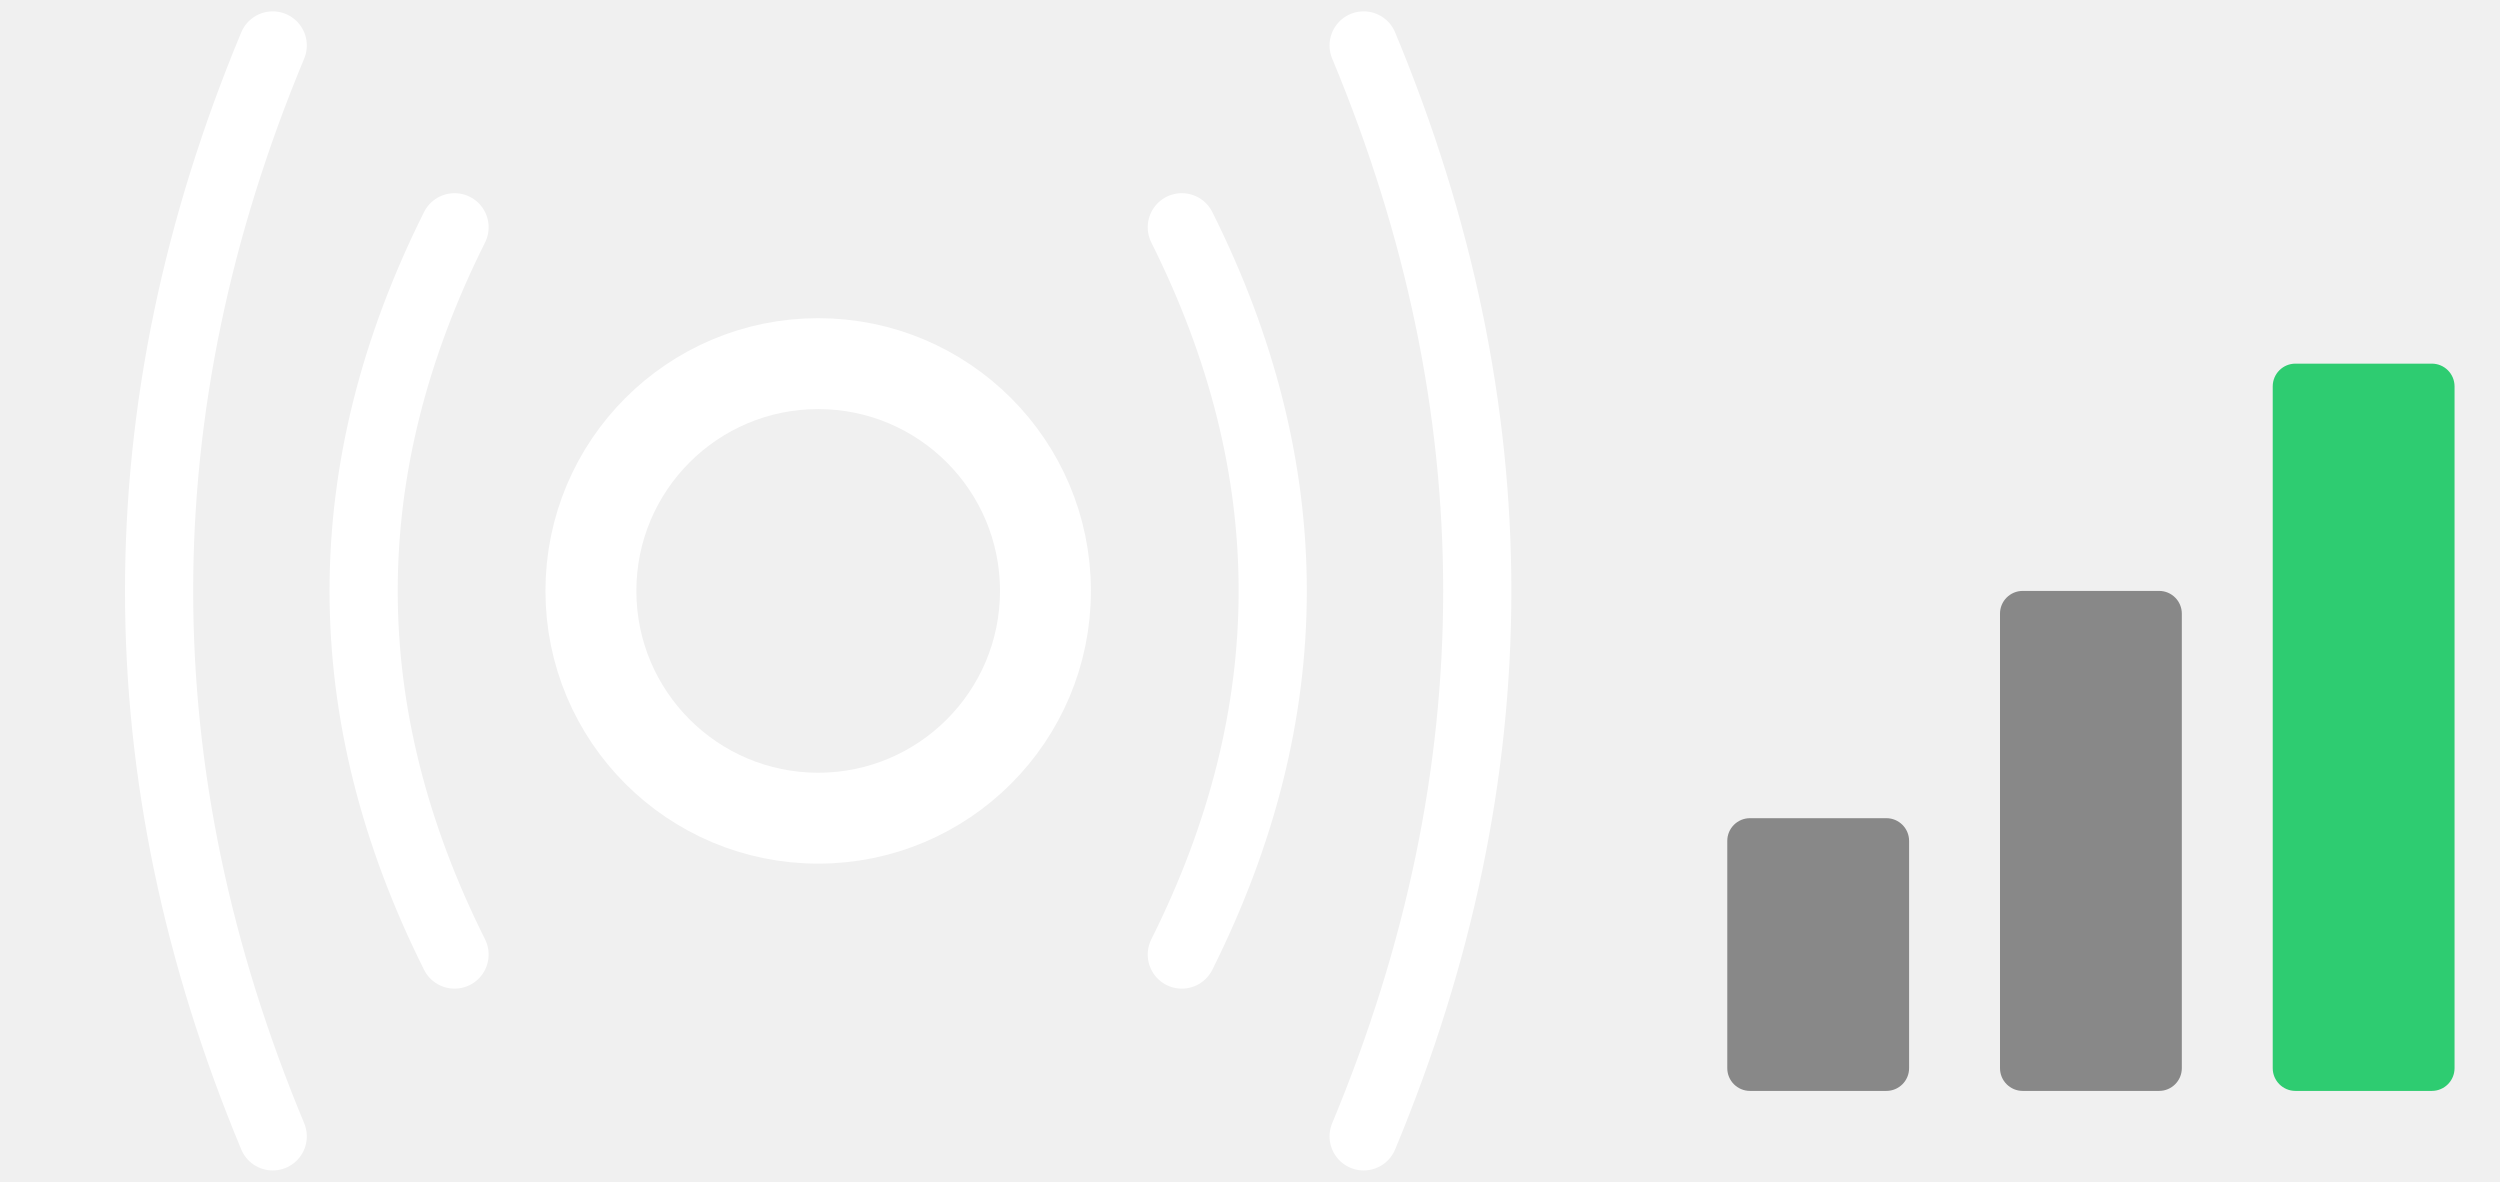
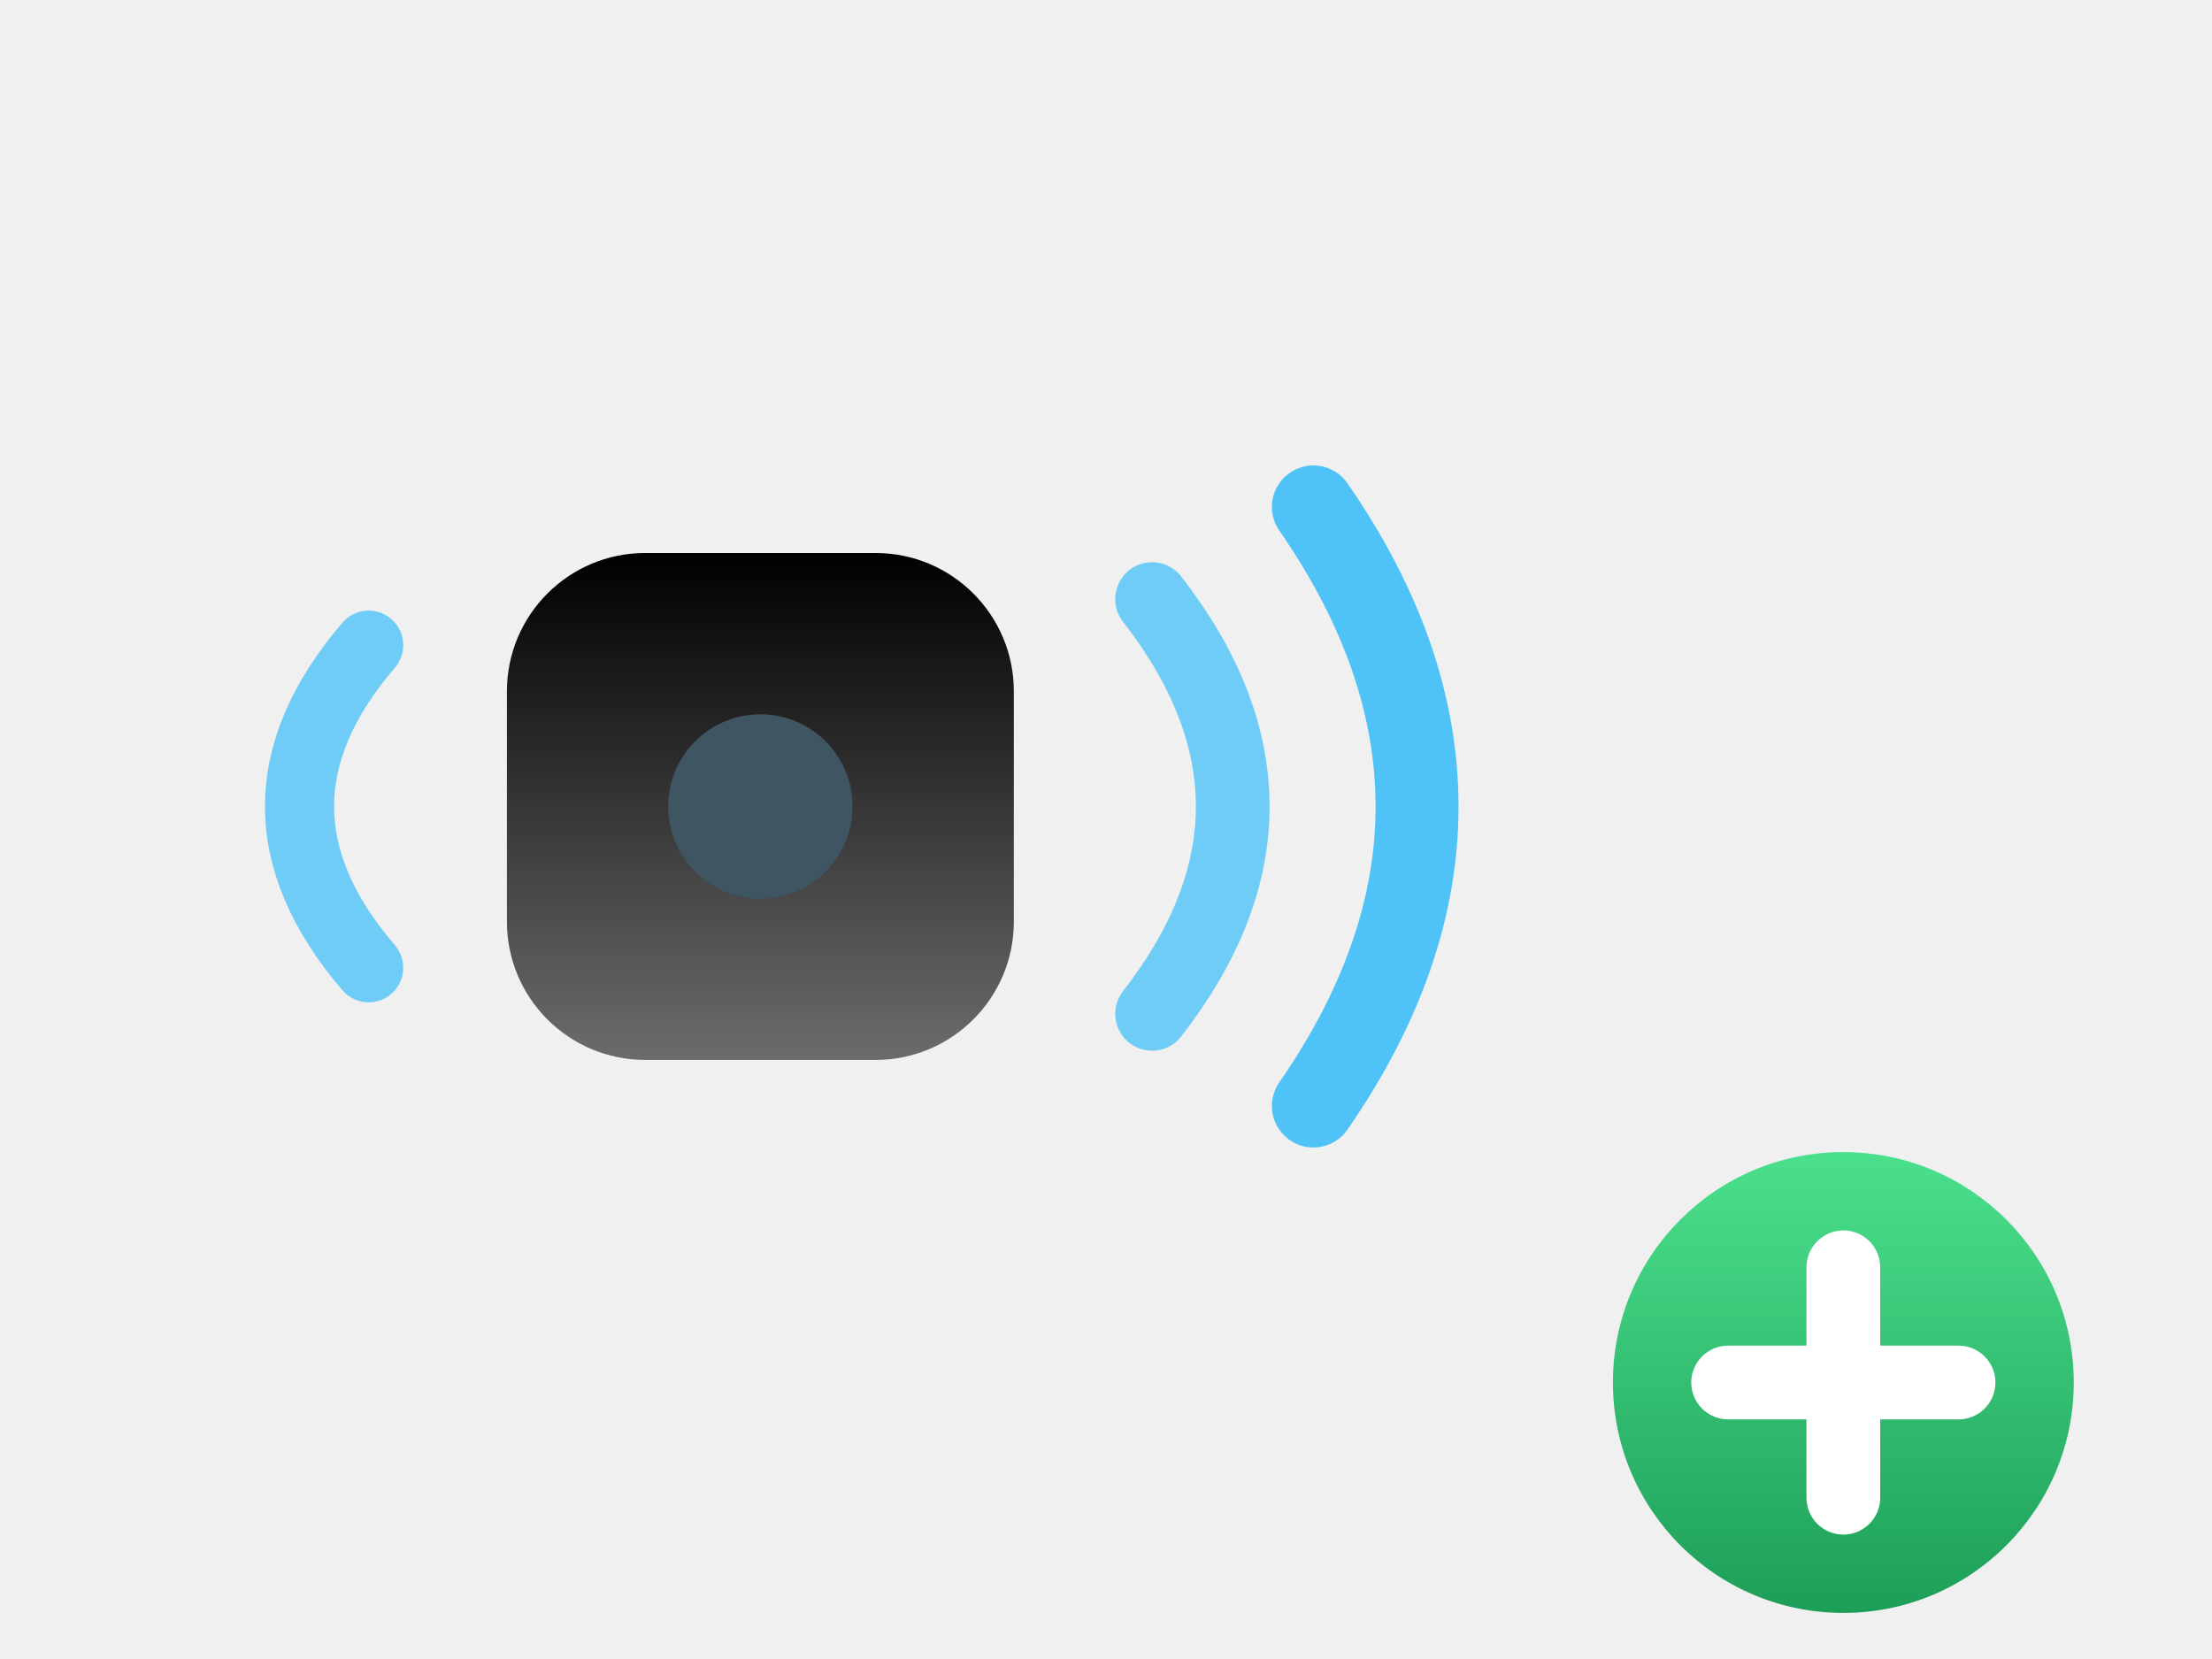
- <svg xmlns="http://www.w3.org/2000/svg" viewBox="0 0 110 52" stroke-width="0.5" stroke="#fff" fill="#fff">
-   <circle cx="36" cy="26" r="10" fill="none" stroke="{{graphic1Color}}" stroke-width="4" />
-   <path d="M20,10Q12,26,20,42" fill="none" stroke="{{graphic1Color}}" stroke-width="3" stroke-linecap="round" />
-   <path d="M12,2Q2,26,12,50" fill="none" stroke="{{graphic1Color}}" stroke-width="3" stroke-linecap="round" />
-   <path d="M52,10Q60,26,52,42" fill="none" stroke="{{graphic1Color}}" stroke-width="3" stroke-linecap="round" />
-   <path d="M60,2Q70,26,60,50" fill="none" stroke="{{graphic1Color}}" stroke-width="3" stroke-linecap="round" />
-   <rect x="76" y="36" width="8" height="12" rx="1" fill="#888888" stroke="none" />
-   <rect x="88" y="26" width="8" height="22" rx="1" fill="#888888" stroke="none" />
-   <rect x="100" y="16" width="8" height="32" rx="1" fill="#2ecc71" stroke="none" />
+ <svg xmlns="http://www.w3.org/2000/svg" viewBox="0 0 96 72">
+   <defs>
+     <linearGradient id="mtl" x1="0" y1="0" x2="0" y2="1">
+       <stop stop-color="{{graphic1Color}}" />
+       <stop offset="1" stop-color="{{graphic1Color}}" stop-opacity="0.55" />
+     </linearGradient>
+     <linearGradient id="plusG" x1="0" y1="0" x2="0" y2="1">
+       <stop stop-color="#4be08d" />
+       <stop offset="1" stop-color="#1d9e58" />
+     </linearGradient>
+   </defs>
+   <rect x="22" y="24" width="22" height="22" rx="6" fill="url(#mtl)" />
+   <circle cx="33" cy="35" r="4" fill="#3f5561" />
+   <path d="M16 28 Q10 35 16 42" fill="none" stroke="#4fc3f7" stroke-width="3" stroke-linecap="round" opacity="0.8" />
+   <path d="M50 26 Q57 35 50 44" fill="none" stroke="#4fc3f7" stroke-width="3.2" stroke-linecap="round" opacity="0.8" />
+   <path d="M57 22 Q66 35 57 48" fill="none" stroke="#4fc3f7" stroke-width="3.6" stroke-linecap="round" />
+   <circle cx="80" cy="60" r="10" fill="url(#plusG)" stroke="{{backgroundColor}}" stroke-width="3" />
+   <path d="M75 60h10M80 55v10" stroke="#ffffff" stroke-width="3.2" stroke-linecap="round" />
</svg>
